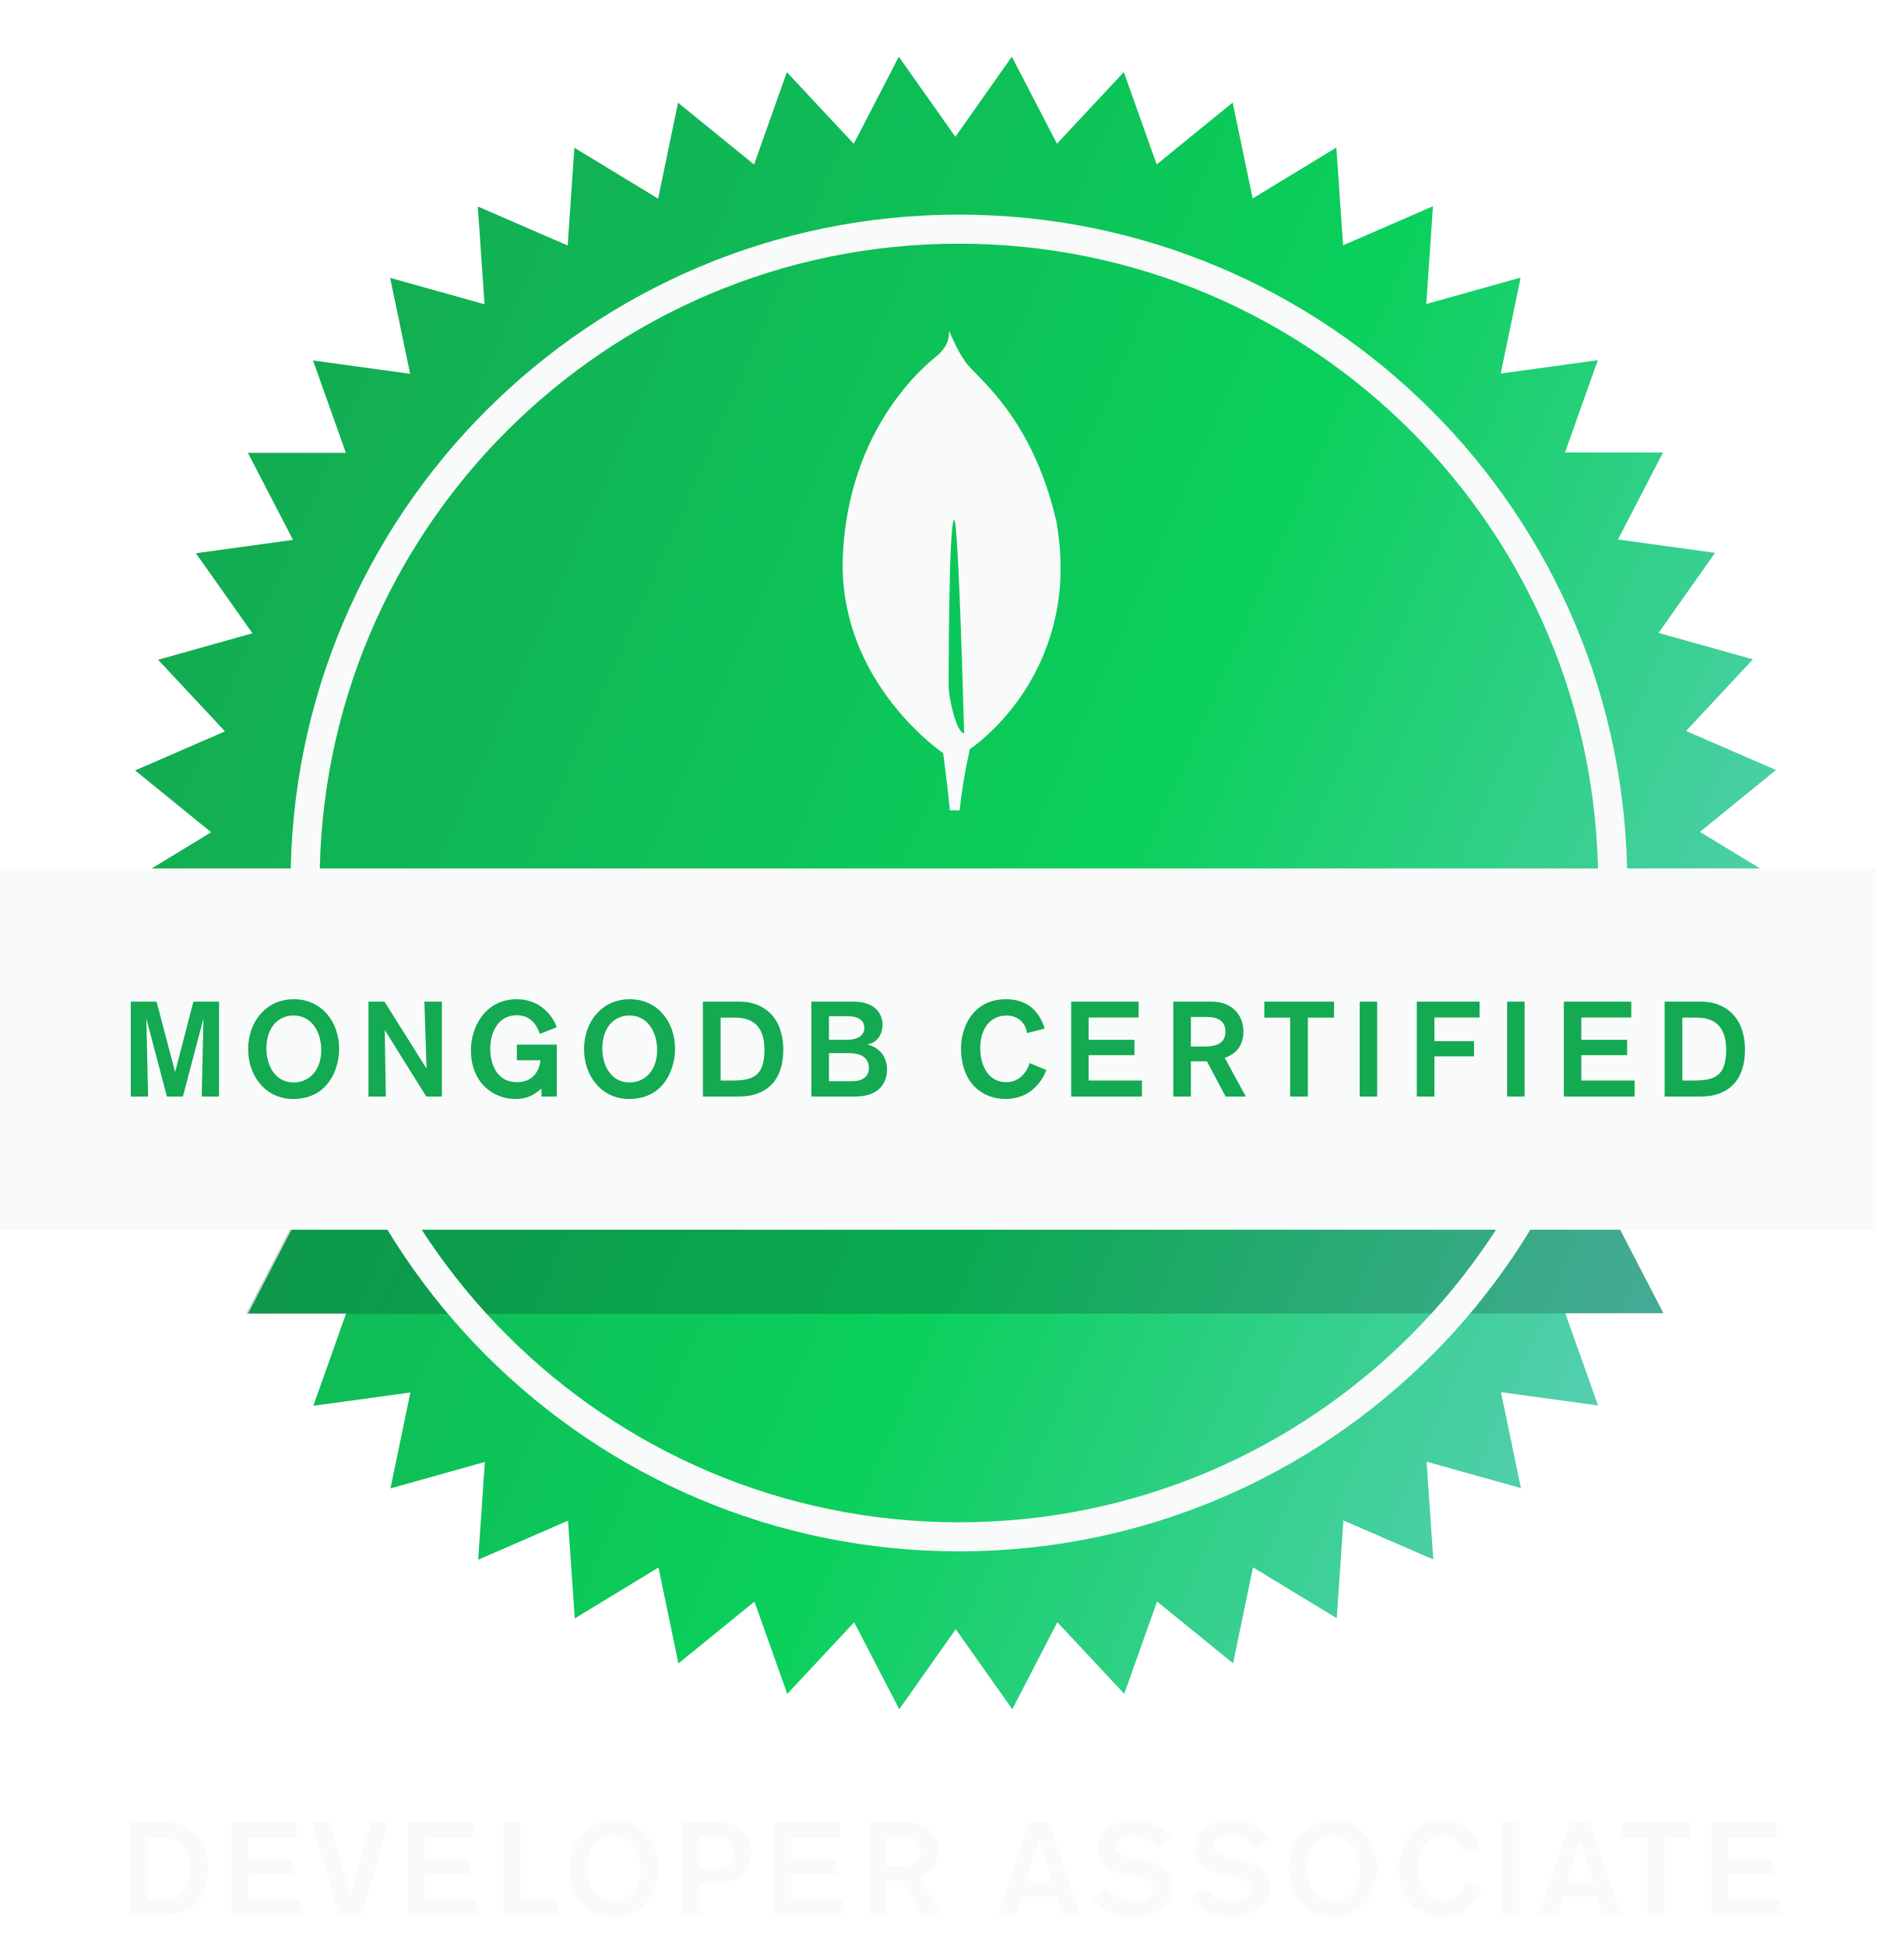
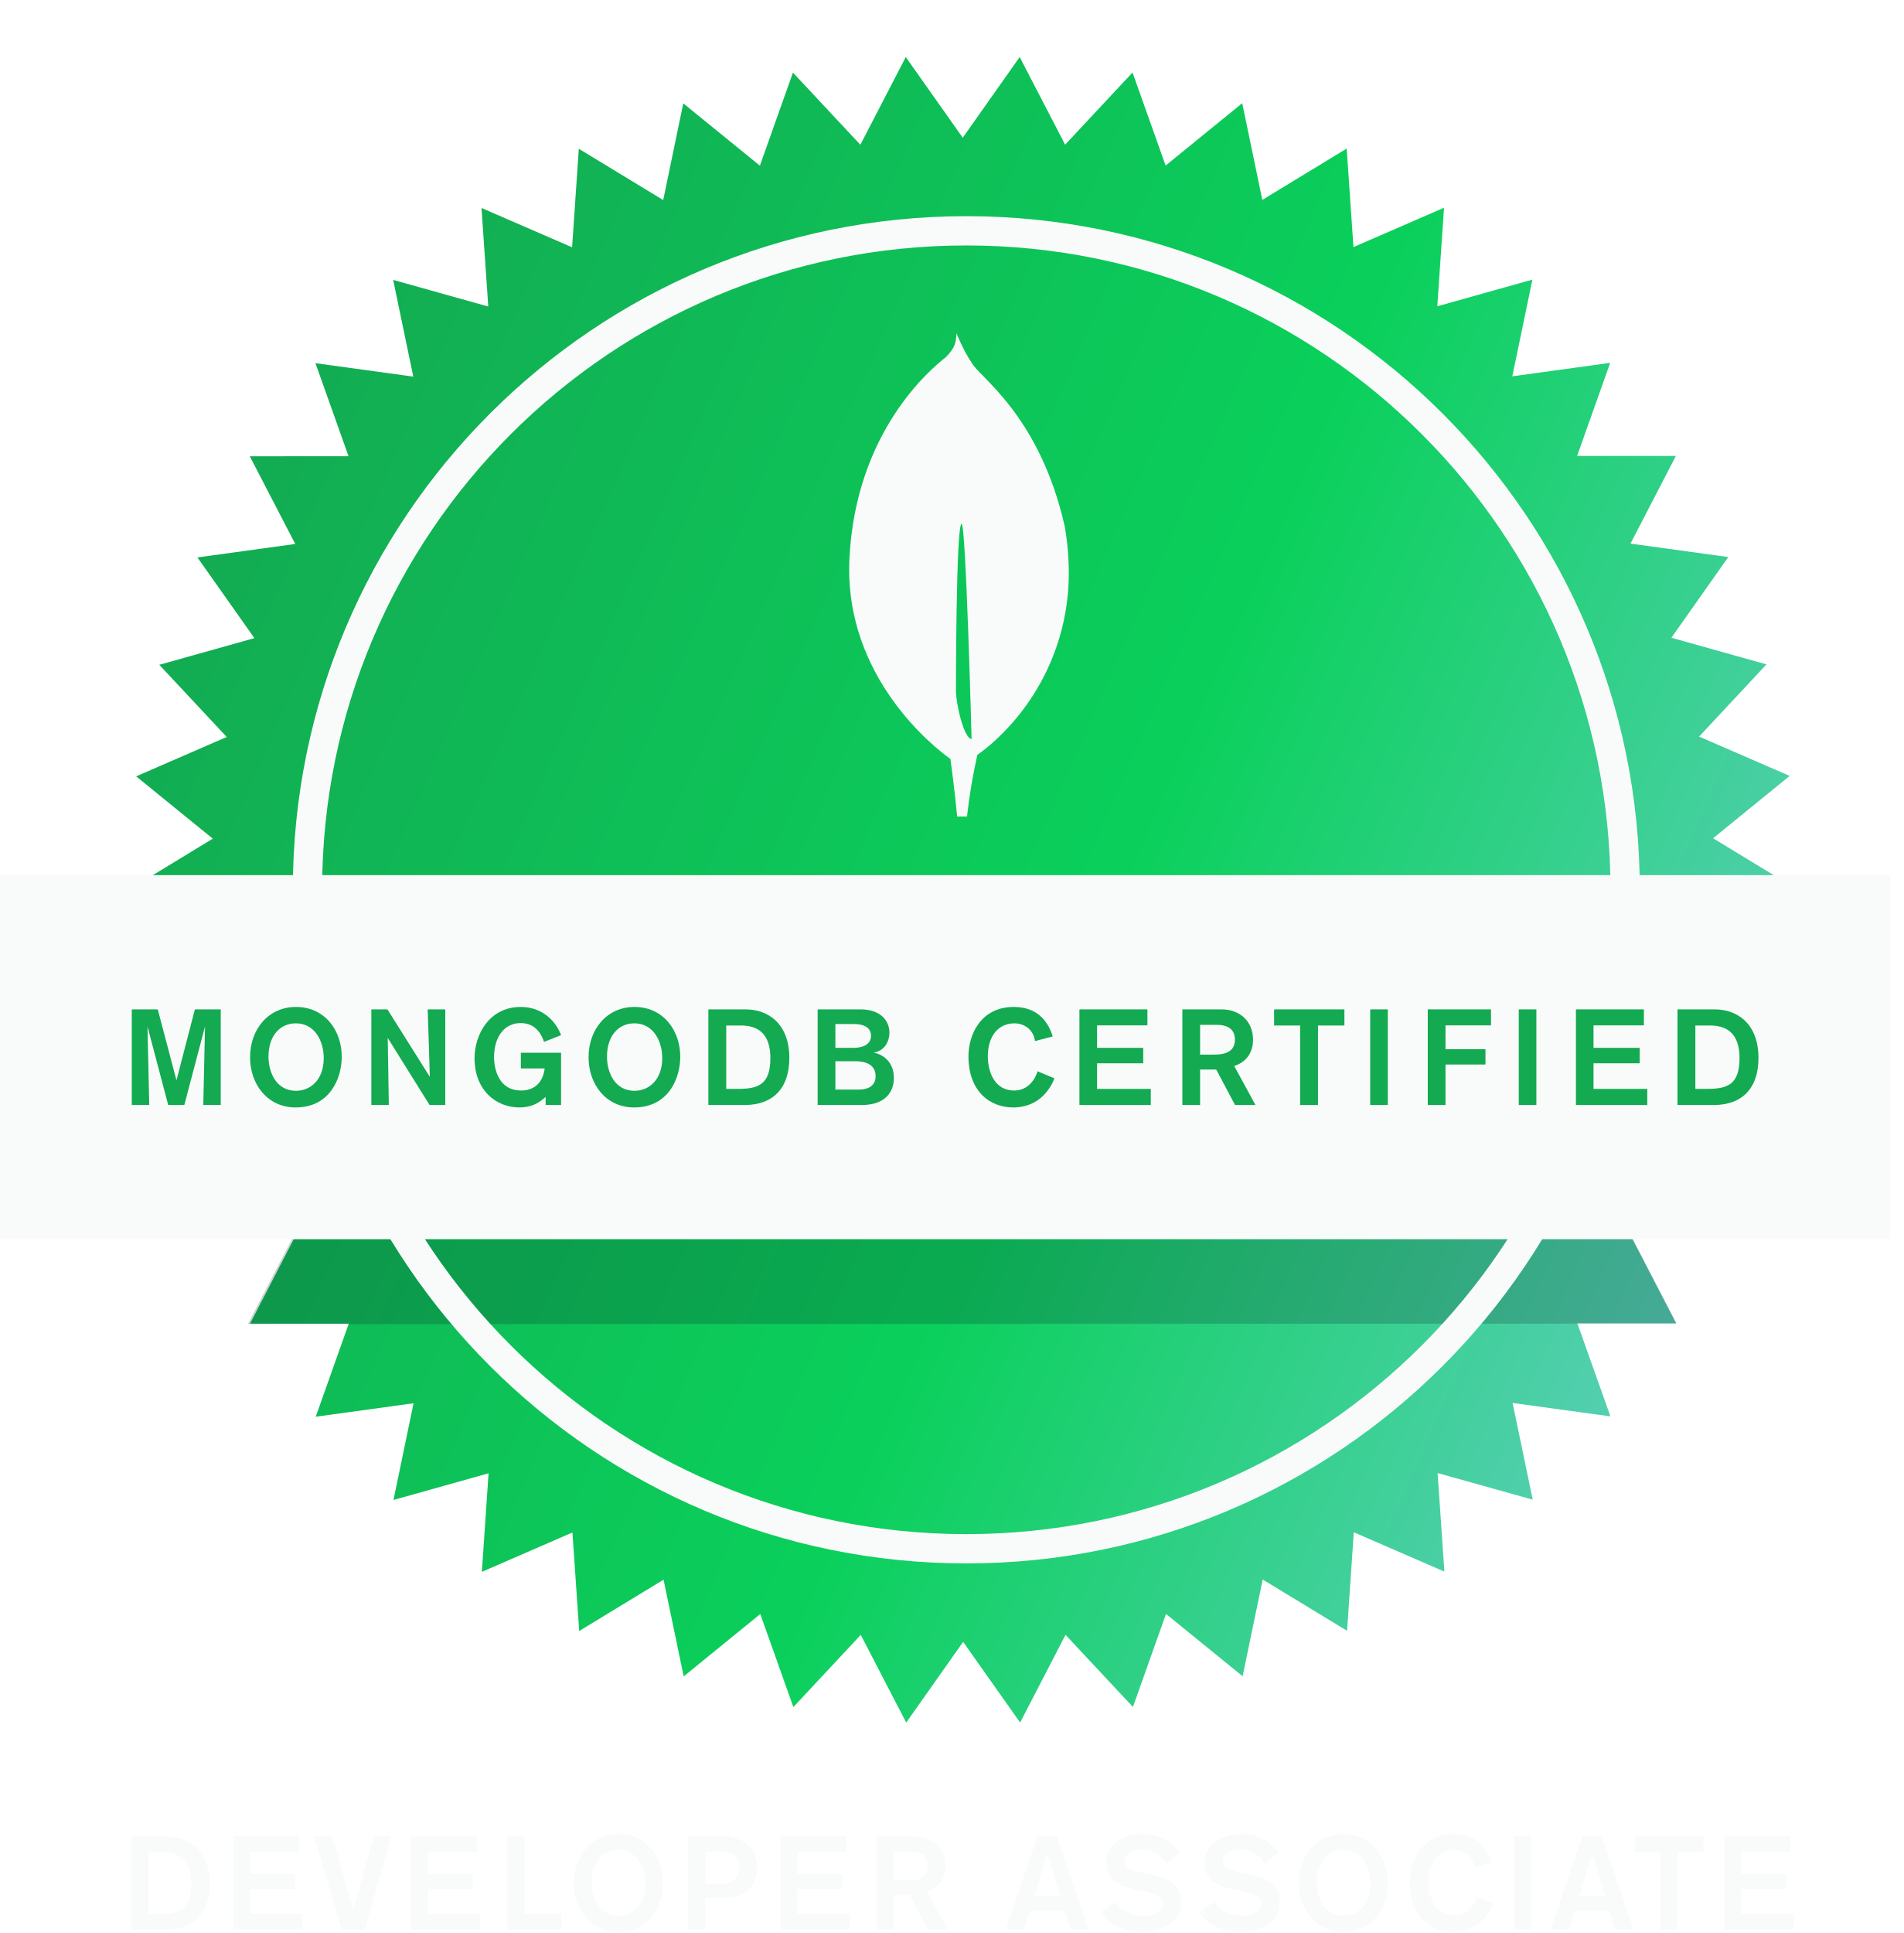
- <svg xmlns="http://www.w3.org/2000/svg" width="131" height="134" viewBox="0 0 131 134" fill="none">
-   <path d="M61.866 3.905L65.758 9.414L69.646 3.903L72.751 9.89L77.353 4.96L79.614 11.315L84.845 7.057L86.219 13.66L91.981 10.155L92.444 16.883L98.63 14.195L98.171 20.924L104.666 19.103L103.295 25.707L109.977 24.787L107.72 31.143L114.465 31.142L111.364 37.131L118.046 38.048L114.158 43.56L120.653 45.378L116.051 50.309L122.238 52.995L117.007 57.253L122.771 60.756L117.009 64.262L122.242 68.518L116.057 71.207L120.661 76.135L114.167 77.957L118.058 83.466L111.376 84.386L114.481 90.374L107.736 90.376L109.996 96.731L103.314 95.815L104.687 102.418L98.192 100.601L98.654 107.33L92.467 104.644L92.008 111.373L86.244 107.871L84.873 114.475L79.64 110.22L77.383 116.576L72.777 111.648L69.676 117.637L65.784 112.128L61.896 117.639L58.791 111.651L54.189 116.582L51.928 110.227L46.697 114.485L45.323 107.881L39.56 111.387L39.098 104.658L32.912 107.347L33.371 100.617L26.876 102.439L28.247 95.835L21.565 96.754L23.822 90.398L17.077 90.4L20.178 84.41L13.496 83.493L17.384 77.982L10.889 76.164L15.491 71.233L9.304 68.547L14.535 64.289L8.771 60.786L14.533 57.279L9.3 53.024L15.486 50.335L10.881 45.407L17.375 43.585L13.484 38.076L20.166 37.155L17.061 31.167L23.806 31.165L21.546 24.81L28.228 25.727L26.855 19.123L33.35 20.941L32.888 14.212L39.075 16.897L39.534 10.168L45.298 13.671L46.669 7.067L51.902 11.322L54.159 4.966L58.765 9.894L61.866 3.905Z" fill="url(#paint0_linear)" />
-   <path opacity="0.2" d="M114.518 90.394L111.409 84.407L20.034 84.443L16.926 90.433L23.684 90.43L107.76 90.397L114.518 90.394Z" fill="#061621" />
-   <path fill-rule="evenodd" clip-rule="evenodd" d="M112 60.771C112 86.176 91.405 106.771 66 106.771C40.595 106.771 20 86.176 20 60.771C20 35.366 40.595 14.771 66 14.771C91.405 14.771 112 35.366 112 60.771ZM66 104.771C90.3 104.771 110 85.072 110 60.771C110 36.471 90.3 16.771 66 16.771C41.7 16.771 22 36.471 22 60.771C22 85.072 41.7 104.771 66 104.771Z" fill="#F9FBFA" />
-   <path d="M8.945 125.417V131.771H11.348C13.22 131.771 14.327 130.682 14.327 128.648C14.327 126.371 12.923 125.417 11.42 125.417H8.945ZM10.133 126.488H11.114C12.293 126.488 13.067 127.082 13.067 128.648C13.067 130.439 12.248 130.7 10.871 130.7H10.133V126.488Z" fill="#F9FBFA" />
-   <path d="M20.663 131.771V130.7H17.09V128.999H20.159V127.973H17.09V126.479H20.438V125.417H15.92V131.771H20.663Z" fill="#F9FBFA" />
-   <path d="M26.738 125.417H25.514L24.128 130.43L22.706 125.417H21.455L23.327 131.771H24.929L26.738 125.417Z" fill="#F9FBFA" />
-   <path d="M32.8 131.771V130.7H29.227V128.999H32.296V127.973H29.227V126.479H32.575V125.417H28.057V131.771H32.8Z" fill="#F9FBFA" />
-   <path d="M38.353 131.771V130.691H35.833V125.417H34.636V131.771H38.353Z" fill="#F9FBFA" />
-   <path d="M39.194 128.603C39.194 130.385 40.346 131.933 42.218 131.933C44.504 131.933 45.287 129.998 45.287 128.558C45.287 126.839 44.18 125.255 42.245 125.255C40.409 125.255 39.194 126.74 39.194 128.603ZM40.418 128.558C40.418 127.163 41.192 126.344 42.236 126.344C43.496 126.344 44.09 127.523 44.09 128.657C44.09 130.097 43.199 130.826 42.254 130.826C40.895 130.826 40.418 129.548 40.418 128.558Z" fill="#F9FBFA" />
-   <path d="M46.983 125.417V131.771H48.172V129.611H49.386C51.042 129.611 51.709 128.684 51.709 127.532C51.709 126.227 50.764 125.417 49.45 125.417H46.983ZM48.172 126.434H49.081C49.657 126.434 50.484 126.47 50.484 127.496C50.484 128.243 50.062 128.639 49.215 128.639H48.172V126.434Z" fill="#F9FBFA" />
-   <path d="M58.049 131.771V130.7H54.476V128.999H57.545V127.973H54.476V126.479H57.824V125.417H53.306V131.771H58.049Z" fill="#F9FBFA" />
-   <path d="M59.876 125.417V131.771H61.055V129.413H62.126L63.377 131.771H64.736L63.323 129.179C64.331 128.846 64.574 128.045 64.574 127.433C64.574 126.236 63.728 125.417 62.477 125.417H59.876ZM61.055 126.443H62.135C62.9 126.443 63.368 126.74 63.368 127.424C63.368 128.171 62.828 128.423 61.973 128.423H61.055V126.443Z" fill="#F9FBFA" />
-   <path d="M74.362 131.771L72.193 125.417H70.843L68.692 131.771H69.97L70.339 130.529H72.724L73.093 131.771H74.362ZM72.409 129.485H70.654L71.536 126.56L72.409 129.485Z" fill="#F9FBFA" />
-   <path d="M80.621 126.542C79.739 125.345 78.623 125.255 78.056 125.255C76.454 125.255 75.545 126.11 75.545 127.235C75.545 128.477 76.553 128.819 77.363 128.999L78.173 129.179C78.974 129.359 79.397 129.476 79.397 129.998C79.397 130.547 78.866 130.835 78.173 130.835C77.003 130.835 76.481 130.295 76.202 129.881L75.203 130.574C75.77 131.555 76.922 131.933 77.984 131.933C79.118 131.933 80.684 131.456 80.684 129.881C80.684 128.603 79.622 128.216 78.623 128L77.957 127.856C77.282 127.712 76.796 127.595 76.796 127.1C76.796 126.425 77.714 126.326 77.984 126.326C78.983 126.326 79.442 126.947 79.64 127.271L80.621 126.542Z" fill="#F9FBFA" />
-   <path d="M87.358 126.542C86.476 125.345 85.36 125.255 84.793 125.255C83.191 125.255 82.282 126.11 82.282 127.235C82.282 128.477 83.29 128.819 84.1 128.999L84.91 129.179C85.711 129.359 86.134 129.476 86.134 129.998C86.134 130.547 85.603 130.835 84.91 130.835C83.74 130.835 83.218 130.295 82.939 129.881L81.94 130.574C82.507 131.555 83.659 131.933 84.721 131.933C85.855 131.933 87.421 131.456 87.421 129.881C87.421 128.603 86.359 128.216 85.36 128L84.694 127.856C84.019 127.712 83.533 127.595 83.533 127.1C83.533 126.425 84.451 126.326 84.721 126.326C85.72 126.326 86.179 126.947 86.377 127.271L87.358 126.542Z" fill="#F9FBFA" />
-   <path d="M88.707 128.603C88.707 130.385 89.859 131.933 91.731 131.933C94.017 131.933 94.8 129.998 94.8 128.558C94.8 126.839 93.694 125.255 91.758 125.255C89.922 125.255 88.707 126.74 88.707 128.603ZM89.931 128.558C89.931 127.163 90.706 126.344 91.749 126.344C93.01 126.344 93.603 127.523 93.603 128.657C93.603 130.097 92.713 130.826 91.767 130.826C90.409 130.826 89.931 129.548 89.931 128.558Z" fill="#F9FBFA" />
-   <path d="M100.875 129.53C100.686 130.178 100.155 130.808 99.336 130.808C97.923 130.808 97.572 129.413 97.572 128.549C97.572 127.136 98.31 126.344 99.345 126.344C100.047 126.344 100.632 126.83 100.704 127.523L101.883 127.217C101.613 126.308 100.938 125.255 99.3 125.255C97.086 125.255 96.285 127.118 96.285 128.531C96.285 130.907 97.752 131.933 99.255 131.933C101.082 131.933 101.793 130.538 102 129.998L100.875 129.53Z" fill="#F9FBFA" />
-   <path d="M104.579 131.771V125.417H103.409V131.771H104.579Z" fill="#F9FBFA" />
-   <path d="M111.58 131.771L109.411 125.417H108.061L105.91 131.771H107.188L107.557 130.529H109.942L110.311 131.771H111.58ZM109.627 129.485H107.872L108.754 126.56L109.627 129.485Z" fill="#F9FBFA" />
-   <path d="M116.346 126.488V125.417H111.675V126.488H113.403V131.771H114.591V126.488H116.346Z" fill="#F9FBFA" />
-   <path d="M122.515 131.771V130.7H118.942V128.999H122.011V127.973H118.942V126.479H122.29V125.417H117.772V131.771H122.515Z" fill="#F9FBFA" />
-   <path d="M72.714 35.909C70.955 28.24 66.801 25.718 66.354 24.755C65.863 24.073 65.369 22.862 65.369 22.862C65.36 22.843 65.347 22.806 65.332 22.771C65.282 23.449 65.255 23.713 64.605 24.399C63.598 25.182 58.432 29.465 58.017 38.179C57.626 46.303 63.957 51.147 64.819 51.764L64.916 51.831C64.916 51.871 65.188 53.769 65.377 55.771H66.047C66.205 54.354 66.442 52.946 66.755 51.554L66.807 51.52C67.189 51.248 67.554 50.953 67.9 50.636L67.939 50.601C71.216 47.605 73.054 43.376 72.999 38.964C72.989 37.94 72.893 36.918 72.714 35.909ZM65.293 47.176C65.293 47.176 65.293 35.781 65.679 35.781C65.976 35.781 66.361 50.481 66.361 50.481C65.827 50.419 65.293 48.063 65.293 47.176Z" fill="#F9FBFA" />
-   <rect width="129.107" height="24.863" transform="translate(0 59.771)" fill="#F9FBFA" />
-   <path d="M15.077 75.468V68.938H13.31L12.053 73.784L10.776 68.938H9V75.468H10.193C10.193 75.255 10.073 70.103 10.073 70.103L11.488 75.468H12.589L14.004 70.103C14.004 70.103 13.884 75.311 13.884 75.468H15.077Z" fill="#13AA52" />
-   <path d="M17.08 72.212C17.08 74.043 18.264 75.635 20.188 75.635C22.538 75.635 23.342 73.646 23.342 72.166C23.342 70.399 22.205 68.771 20.216 68.771C18.329 68.771 17.08 70.297 17.08 72.212ZM18.338 72.166C18.338 70.732 19.134 69.89 20.207 69.89C21.502 69.89 22.112 71.102 22.112 72.267C22.112 73.748 21.196 74.497 20.225 74.497C18.828 74.497 18.338 73.183 18.338 72.166Z" fill="#13AA52" />
-   <path d="M30.414 75.468V68.938H29.211C29.221 69.085 29.359 73.544 29.359 73.544L26.464 68.938H25.363V75.468H26.557C26.557 75.348 26.483 70.889 26.483 70.889L29.341 75.468H30.414Z" fill="#13AA52" />
-   <path d="M38.323 75.468V71.897H35.575V72.971H37.203C37.074 73.988 36.445 74.478 35.594 74.478C33.809 74.478 33.744 72.508 33.744 72.231C33.744 70.787 34.465 69.872 35.566 69.872C36.704 69.872 37.046 70.843 37.157 71.157L38.323 70.695C37.934 69.659 36.972 68.771 35.575 68.771C33.365 68.771 32.412 70.732 32.412 72.267C32.412 74.487 33.91 75.635 35.474 75.635C36.204 75.635 36.741 75.403 37.268 74.913V75.468H38.323Z" fill="#13AA52" />
-   <path d="M40.2 72.212C40.2 74.043 41.384 75.635 43.308 75.635C45.658 75.635 46.463 73.646 46.463 72.166C46.463 70.399 45.325 68.771 43.336 68.771C41.449 68.771 40.2 70.297 40.2 72.212ZM41.458 72.166C41.458 70.732 42.254 69.89 43.327 69.89C44.622 69.89 45.232 71.102 45.232 72.267C45.232 73.748 44.317 74.497 43.345 74.497C41.949 74.497 41.458 73.183 41.458 72.166Z" fill="#13AA52" />
-   <path d="M48.382 68.938V75.468H50.852C52.776 75.468 53.913 74.349 53.913 72.258C53.913 69.918 52.47 68.938 50.926 68.938H48.382ZM49.603 70.038H50.611C51.823 70.038 52.618 70.649 52.618 72.258C52.618 74.099 51.777 74.367 50.361 74.367H49.603V70.038Z" fill="#13AA52" />
-   <path d="M55.847 68.938V75.468H58.853C60.536 75.468 61.054 74.506 61.054 73.618C61.054 72.49 60.268 71.999 59.667 71.888C60.453 71.777 60.749 71.074 60.749 70.538C60.749 69.696 60.139 68.938 58.77 68.938H55.847ZM57.058 69.936H58.326C58.816 69.936 59.491 70.075 59.491 70.741C59.491 71.389 58.834 71.564 58.289 71.564H57.058V69.936ZM57.058 72.48H58.418C58.927 72.48 59.806 72.591 59.806 73.507C59.806 73.988 59.5 74.413 58.668 74.413H57.058V72.48Z" fill="#13AA52" />
-   <path d="M70.865 73.165C70.67 73.831 70.125 74.478 69.283 74.478C67.831 74.478 67.47 73.044 67.47 72.156C67.47 70.704 68.228 69.89 69.292 69.89C70.014 69.89 70.615 70.39 70.689 71.102L71.901 70.787C71.623 69.853 70.929 68.771 69.246 68.771C66.97 68.771 66.147 70.686 66.147 72.138C66.147 74.58 67.655 75.635 69.2 75.635C71.077 75.635 71.808 74.201 72.021 73.646L70.865 73.165Z" fill="#13AA52" />
-   <path d="M78.602 75.468V74.367H74.93V72.619H78.084V71.564H74.93V70.029H78.371V68.938H73.727V75.468H78.602Z" fill="#13AA52" />
-   <path d="M80.757 68.938V75.468H81.969V73.044H83.07L84.356 75.468H85.752L84.3 72.804C85.336 72.462 85.586 71.638 85.586 71.01C85.586 69.779 84.716 68.938 83.43 68.938H80.757ZM81.969 69.992H83.079C83.865 69.992 84.346 70.297 84.346 71C84.346 71.768 83.791 72.027 82.912 72.027H81.969V69.992Z" fill="#13AA52" />
-   <path d="M91.825 70.038V68.938H87.024V70.038H88.8V75.468H90.021V70.038H91.825Z" fill="#13AA52" />
-   <path d="M94.79 75.468V68.938H93.587V75.468H94.79Z" fill="#13AA52" />
-   <path d="M101.838 70.029V68.938H97.518V75.468H98.73V72.702H101.459V71.657H98.73V70.029H101.838Z" fill="#13AA52" />
-   <path d="M104.937 75.468V68.938H103.734V75.468H104.937Z" fill="#13AA52" />
-   <path d="M112.512 75.468V74.367H108.84V72.619H111.994V71.564H108.84V70.029H112.281V68.938H107.638V75.468H112.512Z" fill="#13AA52" />
-   <path d="M114.575 68.938V75.468H117.045C118.969 75.468 120.107 74.349 120.107 72.258C120.107 69.918 118.664 68.938 117.119 68.938H114.575ZM115.796 70.038H116.804C118.016 70.038 118.812 70.649 118.812 72.258C118.812 74.099 117.97 74.367 116.555 74.367H115.796V70.038Z" fill="#13AA52" />
+ <svg xmlns="http://www.w3.org/2000/svg" width="130" height="132" viewBox="0 0 130 132" fill="none">
+   <path d="M61.866 3.896L65.757 9.405L69.646 3.894L72.751 9.881L77.353 4.951L79.614 11.306L84.845 7.048L86.219 13.651L91.981 10.145L92.444 16.874L98.629 14.186L98.171 20.915L104.665 19.094L103.295 25.698L109.977 24.778L107.72 31.134L114.465 31.133L111.364 37.122L118.046 38.039L114.158 43.551L120.653 45.369L116.051 50.3L122.238 52.985L117.007 57.243L122.771 60.747L117.009 64.253L122.242 68.508L116.056 71.197L120.661 76.126L114.167 77.947L118.058 83.457L111.376 84.377L114.48 90.365L107.736 90.367L109.996 96.722L103.313 95.806L104.687 102.409L98.192 100.591L98.654 107.32L92.466 104.635L92.008 111.364L86.244 107.862L84.873 114.466L79.64 110.211L77.382 116.566L72.777 111.638L69.675 117.628L65.784 112.119L61.896 117.63L58.791 111.642L54.188 116.572L51.928 110.218L46.697 114.476L45.322 107.872L39.56 111.378L39.098 104.649L32.912 107.338L33.37 100.608L26.876 102.429L28.246 95.825L21.565 96.745L23.821 90.389L17.077 90.391L20.178 84.401L13.496 83.484L17.384 77.973L10.889 76.154L15.491 71.224L9.304 68.538L14.534 64.28L8.771 60.777L14.533 57.27L9.3 53.015L15.485 50.326L10.88 45.398L17.375 43.576L13.484 38.066L20.166 37.146L17.061 31.158L23.806 31.156L21.546 24.801L28.228 25.718L26.854 19.114L33.35 20.932L32.888 14.203L39.075 16.888L39.534 10.159L45.298 13.662L46.669 7.058L51.902 11.313L54.159 4.957L58.764 9.885L61.866 3.896Z" fill="url(#paint0_linear)" />
+   <path opacity="0.2" d="M114.519 90.385L111.409 84.397L20.035 84.433L16.927 90.423L23.684 90.421L107.761 90.388L114.519 90.385Z" fill="#061621" />
+   <path fill-rule="evenodd" clip-rule="evenodd" d="M112 60.762C112 86.167 91.405 106.762 66 106.762C40.595 106.762 20 86.167 20 60.762C20 35.357 40.595 14.762 66 14.762C91.405 14.762 112 35.357 112 60.762ZM66 104.762C90.3 104.762 110 85.062 110 60.762C110 36.461 90.3 16.762 66 16.762C41.7 16.762 22 36.461 22 60.762C22 85.062 41.7 104.762 66 104.762Z" fill="#F9FBFA" />
+   <path d="M8.945 125.408V131.762H11.348C13.22 131.762 14.327 130.673 14.327 128.639C14.327 126.362 12.923 125.408 11.42 125.408H8.945ZM10.133 126.479H11.114C12.293 126.479 13.067 127.073 13.067 128.639C13.067 130.43 12.248 130.691 10.871 130.691H10.133V126.479Z" fill="#F9FBFA" />
+   <path d="M20.663 131.762V130.691H17.09V128.99H20.159V127.964H17.09V126.47H20.438V125.408H15.92V131.762H20.663Z" fill="#F9FBFA" />
+   <path d="M26.738 125.408H25.514L24.128 130.421L22.706 125.408H21.455L23.327 131.762H24.929L26.738 125.408Z" fill="#F9FBFA" />
+   <path d="M32.799 131.762V130.691H29.226V128.99H32.295V127.964H29.226V126.47H32.574V125.408H28.056V131.762H32.799Z" fill="#F9FBFA" />
+   <path d="M38.352 131.762V130.682H35.832V125.408H34.635V131.762H38.352Z" fill="#F9FBFA" />
+   <path d="M39.193 128.594C39.193 130.376 40.345 131.924 42.217 131.924C44.503 131.924 45.286 129.989 45.286 128.549C45.286 126.83 44.179 125.246 42.244 125.246C40.408 125.246 39.193 126.731 39.193 128.594ZM40.417 128.549C40.417 127.154 41.191 126.335 42.235 126.335C43.495 126.335 44.089 127.514 44.089 128.648C44.089 130.088 43.198 130.817 42.253 130.817C40.894 130.817 40.417 129.539 40.417 128.549Z" fill="#F9FBFA" />
+   <path d="M46.983 125.408V131.762H48.171V129.602H49.386C51.042 129.602 51.708 128.675 51.708 127.523C51.708 126.218 50.763 125.408 49.449 125.408H46.983ZM48.171 126.425H49.08C49.656 126.425 50.484 126.461 50.484 127.487C50.484 128.234 50.061 128.63 49.215 128.63H48.171V126.425Z" fill="#F9FBFA" />
+   <path d="M58.048 131.762V130.691H54.475V128.99H57.544V127.964H54.475V126.47H57.823V125.408H53.305V131.762H58.048Z" fill="#F9FBFA" />
+   <path d="M59.875 125.408V131.762H61.054V129.404H62.125L63.376 131.762H64.735L63.322 129.17C64.33 128.837 64.573 128.036 64.573 127.424C64.573 126.227 63.727 125.408 62.476 125.408H59.875ZM61.054 126.434H62.134C62.899 126.434 63.367 126.731 63.367 127.415C63.367 128.162 62.827 128.414 61.972 128.414H61.054V126.434Z" fill="#F9FBFA" />
+   <path d="M74.361 131.762L72.192 125.408H70.842L68.691 131.762H69.969L70.338 130.52H72.723L73.092 131.762H74.361ZM72.408 129.476H70.653L71.535 126.551L72.408 129.476Z" fill="#F9FBFA" />
+   <path d="M80.621 126.533C79.739 125.336 78.623 125.246 78.056 125.246C76.454 125.246 75.545 126.101 75.545 127.226C75.545 128.468 76.553 128.81 77.363 128.99L78.173 129.17C78.974 129.35 79.397 129.467 79.397 129.989C79.397 130.538 78.866 130.826 78.173 130.826C77.003 130.826 76.481 130.286 76.202 129.872L75.203 130.565C75.77 131.546 76.922 131.924 77.984 131.924C79.118 131.924 80.684 131.447 80.684 129.872C80.684 128.594 79.622 128.207 78.623 127.991L77.957 127.847C77.282 127.703 76.796 127.586 76.796 127.091C76.796 126.416 77.714 126.317 77.984 126.317C78.983 126.317 79.442 126.938 79.64 127.262L80.621 126.533Z" fill="#F9FBFA" />
+   <path d="M87.357 126.533C86.475 125.336 85.359 125.246 84.792 125.246C83.19 125.246 82.281 126.101 82.281 127.226C82.281 128.468 83.289 128.81 84.099 128.99L84.909 129.17C85.71 129.35 86.133 129.467 86.133 129.989C86.133 130.538 85.602 130.826 84.909 130.826C83.739 130.826 83.217 130.286 82.938 129.872L81.939 130.565C82.506 131.546 83.658 131.924 84.72 131.924C85.854 131.924 87.42 131.447 87.42 129.872C87.42 128.594 86.358 128.207 85.359 127.991L84.693 127.847C84.018 127.703 83.532 127.586 83.532 127.091C83.532 126.416 84.45 126.317 84.72 126.317C85.719 126.317 86.178 126.938 86.376 127.262L87.357 126.533Z" fill="#F9FBFA" />
+   <path d="M88.707 128.594C88.707 130.376 89.859 131.924 91.731 131.924C94.017 131.924 94.8 129.989 94.8 128.549C94.8 126.83 93.693 125.246 91.758 125.246C89.922 125.246 88.707 126.731 88.707 128.594ZM89.931 128.549C89.931 127.154 90.705 126.335 91.749 126.335C93.009 126.335 93.603 127.514 93.603 128.648C93.603 130.088 92.712 130.817 91.767 130.817C90.408 130.817 89.931 129.539 89.931 128.549Z" fill="#F9FBFA" />
+   <path d="M100.875 129.521C100.686 130.169 100.155 130.799 99.335 130.799C97.922 130.799 97.572 129.404 97.572 128.54C97.572 127.127 98.309 126.335 99.344 126.335C100.047 126.335 100.632 126.821 100.704 127.514L101.883 127.208C101.613 126.299 100.938 125.246 99.299 125.246C97.085 125.246 96.284 127.109 96.284 128.522C96.284 130.898 97.751 131.924 99.254 131.924C101.082 131.924 101.793 130.529 102 129.989L100.875 129.521Z" fill="#F9FBFA" />
+   <path d="M104.578 131.762V125.408H103.408V131.762H104.578Z" fill="#F9FBFA" />
+   <path d="M111.58 131.762L109.411 125.408H108.061L105.91 131.762H107.188L107.557 130.52H109.942L110.311 131.762H111.58ZM109.627 129.476H107.872L108.754 126.551L109.627 129.476Z" fill="#F9FBFA" />
+   <path d="M116.345 126.479V125.408H111.674V126.479H113.402V131.762H114.59V126.479H116.345Z" fill="#F9FBFA" />
+   <path d="M122.515 131.762V130.691H118.942V128.99H122.011V127.964H118.942V126.47H122.29V125.408H117.772V131.762H122.515Z" fill="#F9FBFA" />
+   <path d="M72.714 35.9C70.955 28.231 66.801 25.709 66.354 24.746C65.863 24.064 65.369 22.853 65.369 22.853C65.36 22.834 65.347 22.797 65.332 22.762C65.282 23.44 65.255 23.704 64.605 24.39C63.598 25.173 58.432 29.456 58.017 38.17C57.626 46.294 63.957 51.137 64.819 51.755L64.916 51.822C64.916 51.862 65.188 53.76 65.377 55.762H66.047C66.205 54.345 66.442 52.937 66.755 51.545L66.807 51.511C67.189 51.239 67.554 50.944 67.9 50.627L67.939 50.592C71.216 47.596 73.054 43.367 72.999 38.955C72.989 37.931 72.893 36.909 72.714 35.9ZM65.293 47.167C65.293 47.167 65.293 35.771 65.679 35.771C65.976 35.771 66.361 50.472 66.361 50.472C65.827 50.41 65.293 48.054 65.293 47.167Z" fill="#F9FBFA" />
+   <rect width="129.107" height="24.863" transform="translate(0 59.7618)" fill="#F9FBFA" />
+   <path d="M15.077 75.459V68.928H13.31L12.053 73.775L10.776 68.928H9V75.459H10.193C10.193 75.246 10.073 70.094 10.073 70.094L11.488 75.459H12.589L14.004 70.094C14.004 70.094 13.884 75.302 13.884 75.459H15.077Z" fill="#13AA52" />
+   <path d="M17.08 72.203C17.08 74.034 18.264 75.625 20.188 75.625C22.538 75.625 23.342 73.637 23.342 72.157C23.342 70.39 22.205 68.762 20.216 68.762C18.329 68.762 17.08 70.288 17.08 72.203ZM18.338 72.157C18.338 70.723 19.134 69.881 20.207 69.881C21.502 69.881 22.112 71.093 22.112 72.258C22.112 73.738 21.196 74.488 20.225 74.488C18.828 74.488 18.338 73.174 18.338 72.157Z" fill="#13AA52" />
+   <path d="M30.414 75.459V68.928H29.211C29.221 69.076 29.359 73.535 29.359 73.535L26.464 68.928H25.363V75.459H26.557C26.557 75.339 26.483 70.88 26.483 70.88L29.341 75.459H30.414Z" fill="#13AA52" />
+   <path d="M38.323 75.459V71.888H35.575V72.961H37.203C37.074 73.979 36.445 74.469 35.594 74.469C33.809 74.469 33.744 72.499 33.744 72.221C33.744 70.778 34.465 69.863 35.566 69.863C36.704 69.863 37.046 70.834 37.157 71.148L38.323 70.686C37.934 69.65 36.972 68.762 35.575 68.762C33.365 68.762 32.412 70.723 32.412 72.258C32.412 74.478 33.91 75.625 35.474 75.625C36.204 75.625 36.741 75.394 37.268 74.904V75.459H38.323Z" fill="#13AA52" />
+   <path d="M40.2 72.203C40.2 74.034 41.384 75.625 43.308 75.625C45.658 75.625 46.463 73.637 46.463 72.157C46.463 70.39 45.325 68.762 43.336 68.762C41.449 68.762 40.2 70.288 40.2 72.203ZM41.458 72.157C41.458 70.723 42.254 69.881 43.327 69.881C44.622 69.881 45.232 71.093 45.232 72.258C45.232 73.738 44.317 74.488 43.345 74.488C41.949 74.488 41.458 73.174 41.458 72.157Z" fill="#13AA52" />
+   <path d="M48.382 68.928V75.459H50.852C52.776 75.459 53.913 74.34 53.913 72.249C53.913 69.909 52.47 68.928 50.926 68.928H48.382ZM49.603 70.029H50.611C51.823 70.029 52.618 70.64 52.618 72.249C52.618 74.09 51.777 74.358 50.361 74.358H49.603V70.029Z" fill="#13AA52" />
+   <path d="M55.847 68.928V75.459H58.853C60.536 75.459 61.054 74.497 61.054 73.609C61.054 72.48 60.268 71.99 59.667 71.879C60.453 71.768 60.749 71.065 60.749 70.529C60.749 69.687 60.139 68.928 58.77 68.928H55.847ZM57.058 69.927H58.326C58.816 69.927 59.491 70.066 59.491 70.732C59.491 71.38 58.834 71.555 58.289 71.555H57.058V69.927ZM57.058 72.471H58.418C58.927 72.471 59.806 72.582 59.806 73.498C59.806 73.979 59.5 74.404 58.668 74.404H57.058V72.471Z" fill="#13AA52" />
+   <path d="M70.865 73.156C70.67 73.822 70.125 74.469 69.283 74.469C67.831 74.469 67.47 73.035 67.47 72.147C67.47 70.695 68.228 69.881 69.292 69.881C70.014 69.881 70.615 70.381 70.689 71.093L71.901 70.778C71.623 69.844 70.929 68.762 69.246 68.762C66.97 68.762 66.147 70.677 66.147 72.129C66.147 74.571 67.655 75.625 69.2 75.625C71.077 75.625 71.808 74.192 72.021 73.637L70.865 73.156Z" fill="#13AA52" />
+   <path d="M78.602 75.459V74.358H74.93V72.61H78.084V71.555H74.93V70.02H78.371V68.928H73.727V75.459H78.602Z" fill="#13AA52" />
+   <path d="M80.757 68.928V75.459H81.969V73.035H83.07L84.356 75.459H85.752L84.3 72.795C85.336 72.453 85.586 71.629 85.586 71C85.586 69.77 84.716 68.928 83.43 68.928H80.757ZM81.969 69.983H83.079C83.865 69.983 84.346 70.288 84.346 70.991C84.346 71.759 83.791 72.018 82.912 72.018H81.969V69.983Z" fill="#13AA52" />
+   <path d="M91.825 70.029V68.928H87.024V70.029H88.8V75.459H90.021V70.029H91.825Z" fill="#13AA52" />
+   <path d="M94.79 75.459V68.928H93.587V75.459H94.79Z" fill="#13AA52" />
+   <path d="M101.838 70.02V68.928H97.518V75.459H98.73V72.693H101.459V71.648H98.73V70.02H101.838Z" fill="#13AA52" />
+   <path d="M104.937 75.459V68.928H103.734V75.459H104.937Z" fill="#13AA52" />
+   <path d="M112.512 75.459V74.358H108.84V72.61H111.994V71.555H108.84V70.02H112.281V68.928H107.638V75.459H112.512Z" fill="#13AA52" />
+   <path d="M114.575 68.928V75.459H117.045C118.969 75.459 120.107 74.34 120.107 72.249C120.107 69.909 118.664 68.928 117.119 68.928H114.575ZM115.796 70.029H116.804C118.016 70.029 118.812 70.64 118.812 72.249C118.812 74.09 117.97 74.358 116.555 74.358H115.796V70.029Z" fill="#13AA52" />
  <defs>
-     <linearGradient id="paint0_linear" x1="145.163" y1="75.555" x2="18.923" y2="20.182" gradientUnits="userSpaceOnUse">
+     <linearGradient id="paint0_linear" x1="145.162" y1="75.545" x2="18.922" y2="20.173" gradientUnits="userSpaceOnUse">
      <stop offset="0.001" stop-color="#7ACFDD" />
      <stop offset="0.5" stop-color="#0AD05B" />
      <stop offset="1" stop-color="#13AA52" />
    </linearGradient>
  </defs>
</svg>
